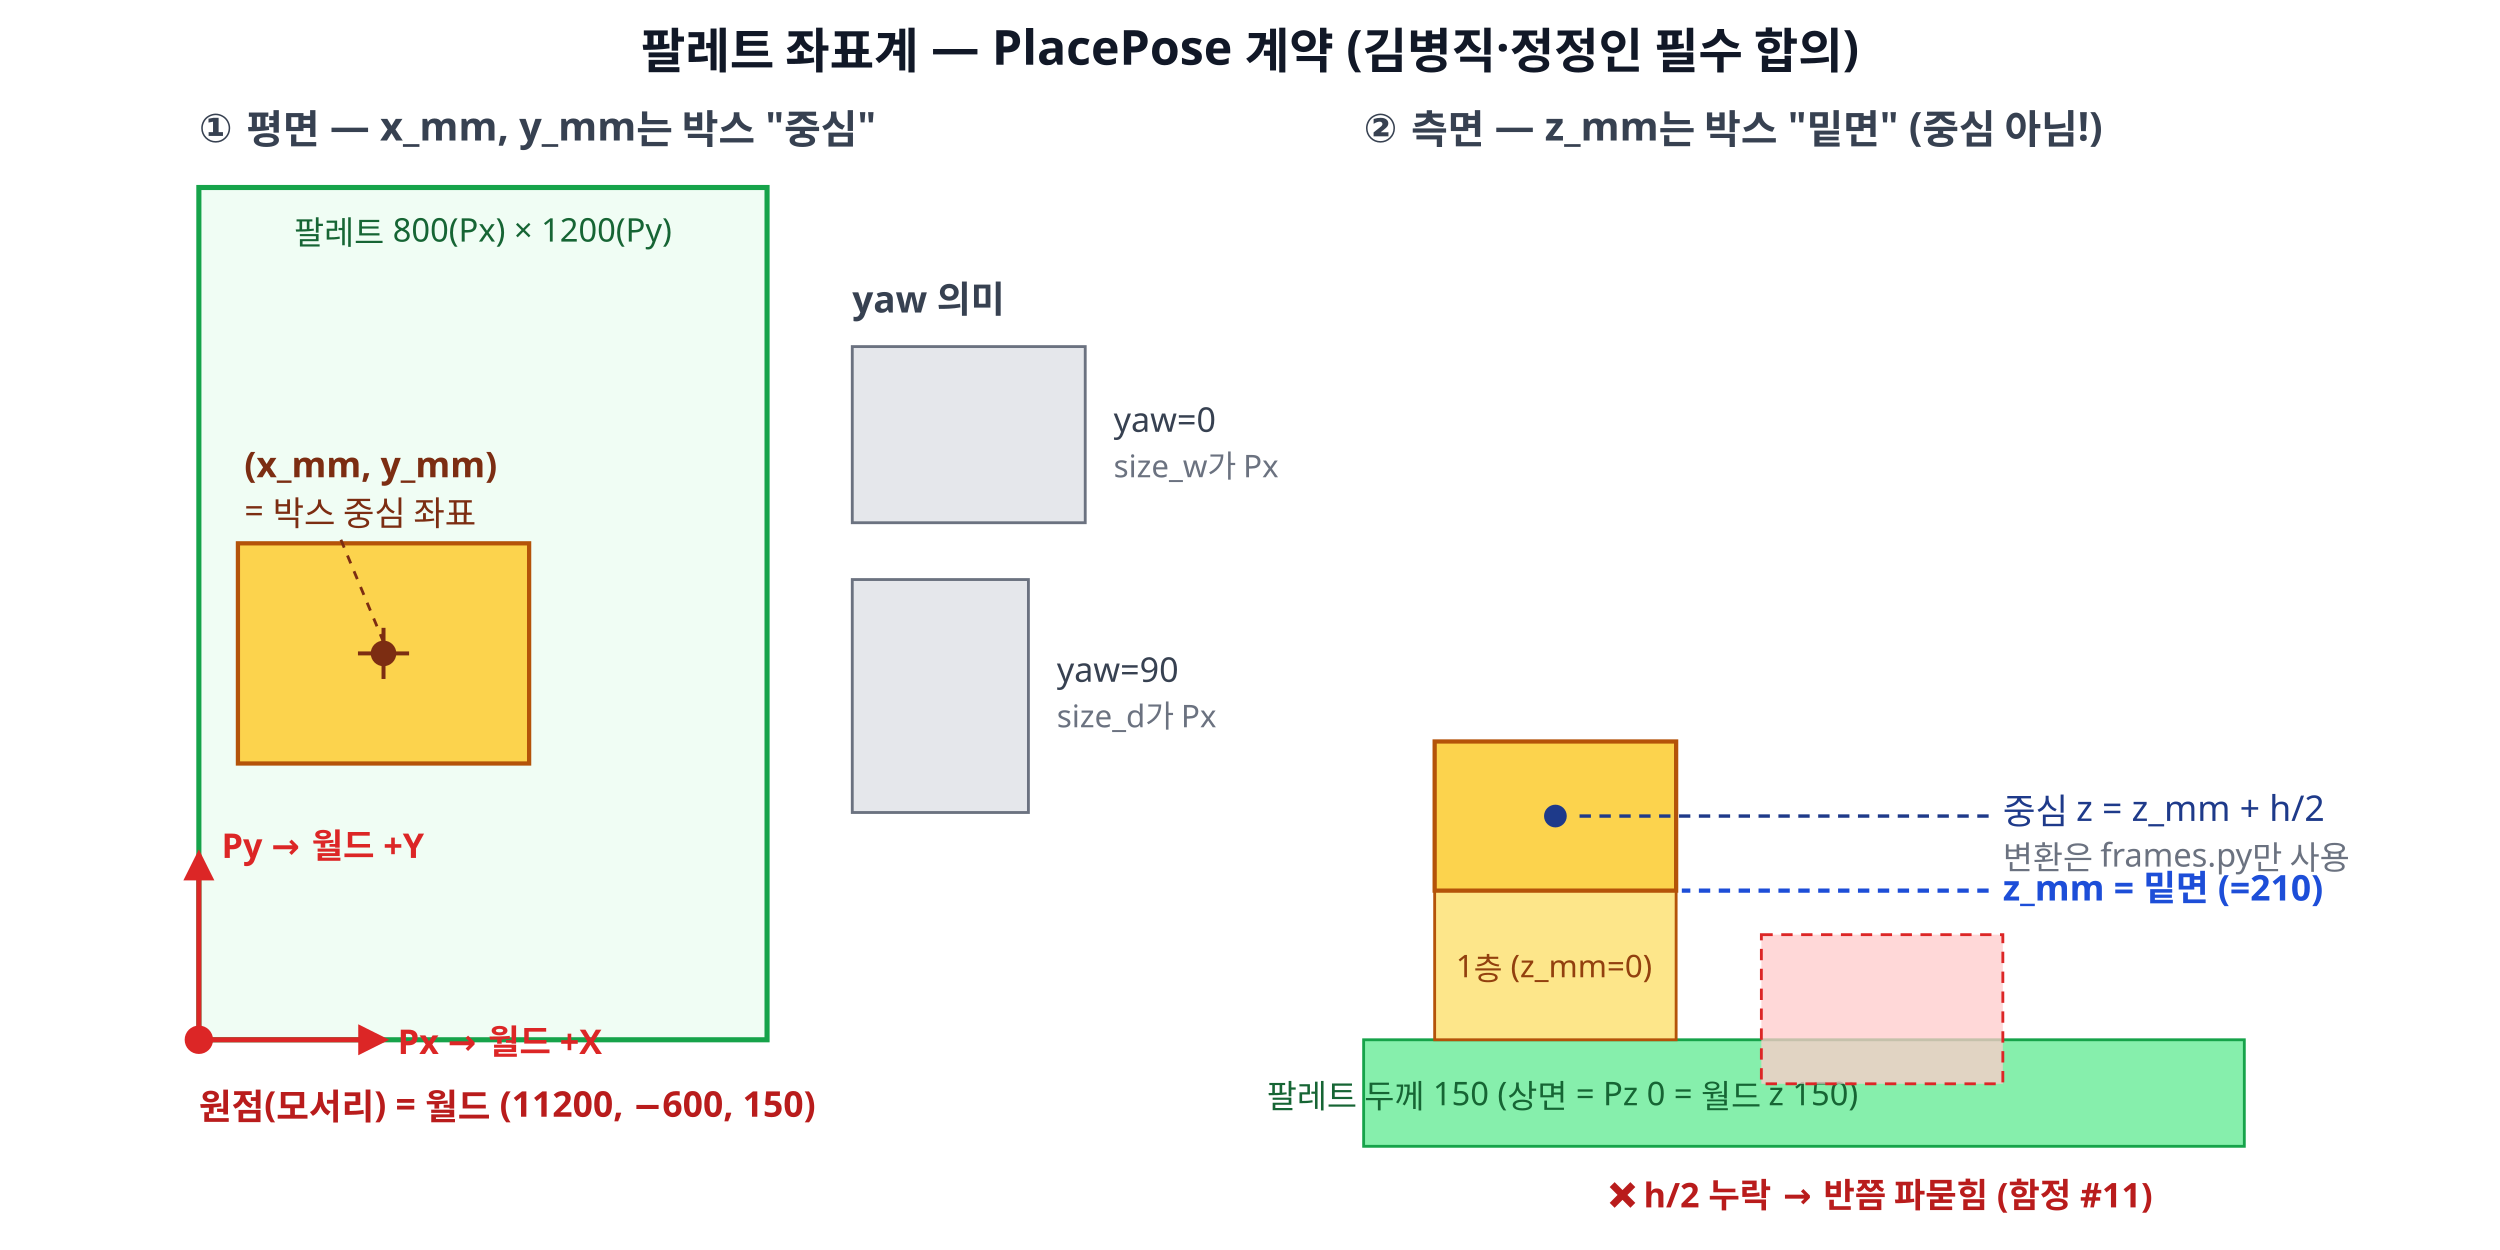
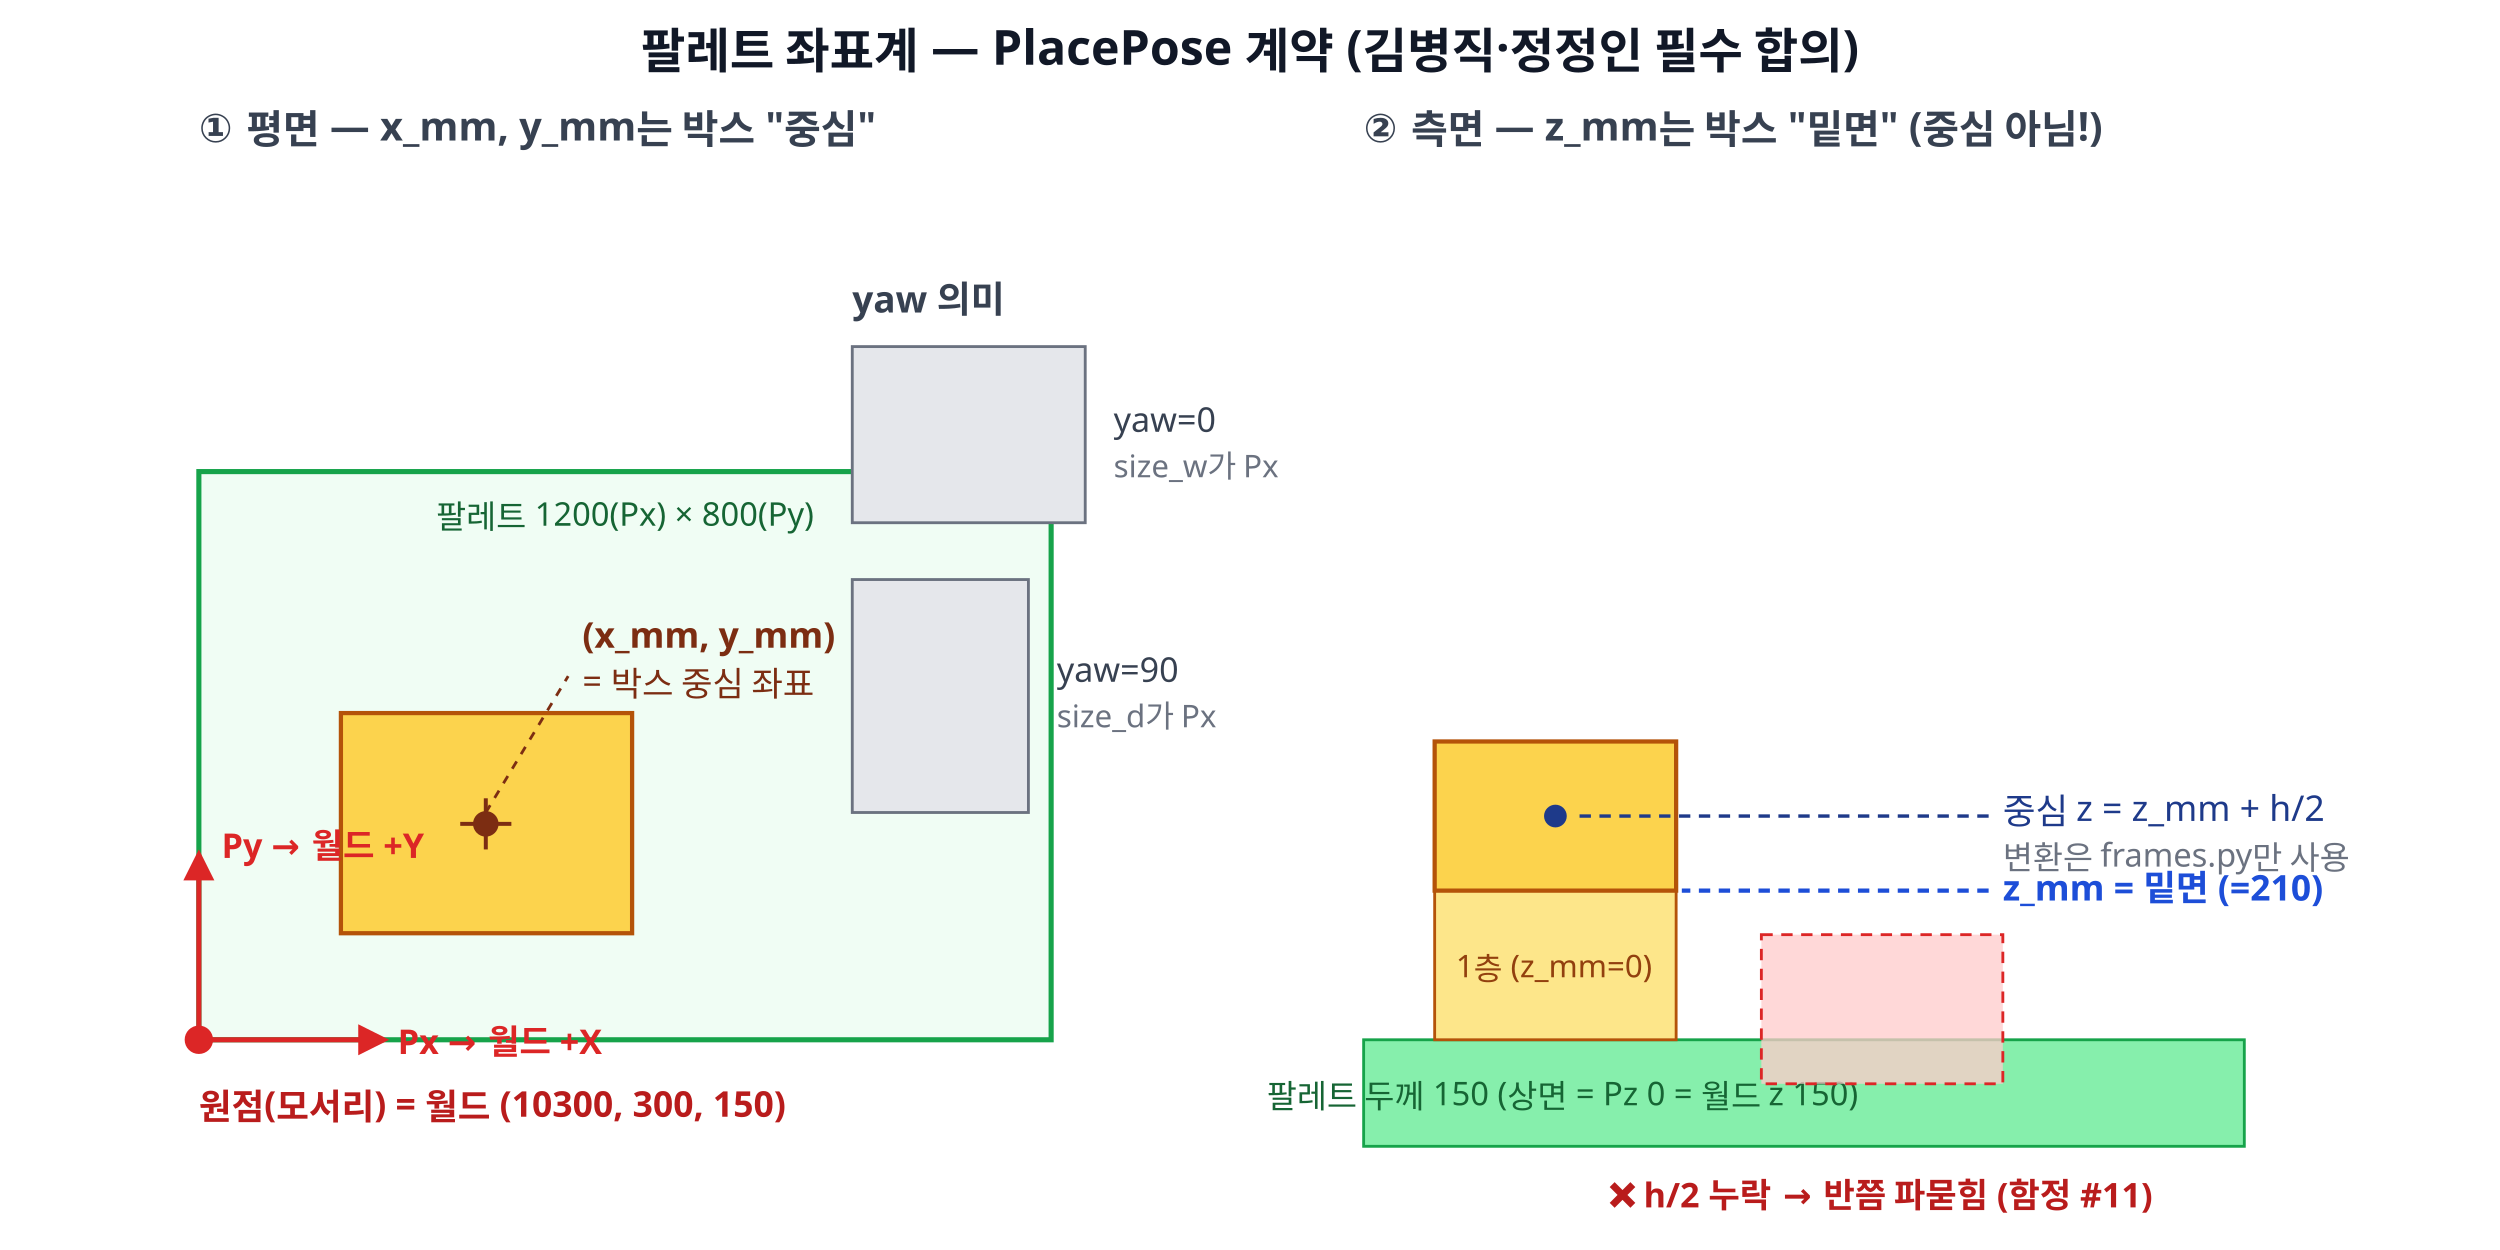
<svg xmlns="http://www.w3.org/2000/svg" viewBox="0 0 880 440" font-family="'Malgun Gothic','Apple SD Gothic Neo',sans-serif">
  <rect width="880" height="440" fill="#ffffff" />
  <text x="440" y="24" text-anchor="middle" font-size="17" font-weight="bold" fill="#111827">팔레트 좌표계 — PlacePose 계약 (김병직·정정인 필수 합의)</text>
  <text x="70" y="50" font-size="14" font-weight="bold" fill="#374151">① 평면 — x_mm, y_mm는 박스 "중심"</text>
-   <rect x="70" y="66" width="200" height="300" fill="#f0fdf4" stroke="#16a34a" stroke-width="1.8" />
-   <text x="170" y="86" text-anchor="middle" font-size="11.5" fill="#166534">팔레트 800(Px) × 1200(Py)</text>
-   <rect x="83.75" y="191.25" width="102.5" height="77.5" fill="#fcd34d" stroke="#b45309" stroke-width="1.5" />
-   <circle cx="135" cy="230" r="4.5" fill="#7c2d12" />
-   <line x1="126" y1="230" x2="144" y2="230" stroke="#7c2d12" stroke-width="1.4" />
-   <line x1="135" y1="221" x2="135" y2="239" stroke="#7c2d12" stroke-width="1.4" />
-   <line x1="135" y1="226" x2="120" y2="190" stroke="#7c2d12" stroke-width="1" stroke-dasharray="3,3" />
-   <text x="86" y="168" font-size="12.5" fill="#7c2d12" font-weight="bold">(x_mm, y_mm)</text>
-   <text x="86" y="184" font-size="12" fill="#7c2d12">= 박스 중심 좌표</text>
+   <rect x="70" y="166" width="300" height="200" fill="#f0fdf4" stroke="#16a34a" stroke-width="1.8" />
+   <text x="220" y="186" text-anchor="middle" font-size="11.5" fill="#166534">팔레트 1200(Px) × 800(Py)</text>
+   <rect x="120" y="251" width="102.5" height="77.5" fill="#fcd34d" stroke="#b45309" stroke-width="1.5" />
+   <circle cx="171" cy="290" r="4.5" fill="#7c2d12" />
+   <line x1="162" y1="290" x2="180" y2="290" stroke="#7c2d12" stroke-width="1.4" />
+   <line x1="171" y1="281" x2="171" y2="299" stroke="#7c2d12" stroke-width="1.4" />
+   <line x1="171" y1="286" x2="200" y2="238" stroke="#7c2d12" stroke-width="1" stroke-dasharray="3,3" />
+   <text x="205" y="228" font-size="12.5" fill="#7c2d12" font-weight="bold">(x_mm, y_mm)</text>
+   <text x="205" y="244" font-size="12" fill="#7c2d12">= 박스 중심 좌표</text>
  <circle cx="70" cy="366" r="5" fill="#dc2626" />
-   <text x="70" y="394" font-size="12.5" fill="#b91c1c" font-weight="bold">원점(모서리) = 월드 (11200, −600, 150)</text>
+   <text x="70" y="394" font-size="12.5" fill="#b91c1c" font-weight="bold">원점(모서리) = 월드 (10300, 300, 150)</text>
  <g stroke="#dc2626" stroke-width="1.8" fill="#dc2626">
    <line x1="70" y1="366" x2="135" y2="366" />
    <polygon points="135,366 127,362 127,370" />
    <line x1="70" y1="366" x2="70" y2="301" />
    <polygon points="70,301 66,309 74,309" />
  </g>
  <text x="140" y="371" font-size="12" fill="#dc2626" font-weight="bold">Px → 월드 +X</text>
  <text x="78" y="302" font-size="12" fill="#dc2626" font-weight="bold">Py → 월드 +Y</text>
  <text x="300" y="110" font-size="13" font-weight="bold" fill="#374151">yaw 의미</text>
  <rect x="300" y="122" width="82" height="62" fill="#e5e7eb" stroke="#6b7280" />
  <text x="392" y="152" font-size="12" fill="#374151">yaw=0</text>
  <text x="392" y="168" font-size="11" fill="#6b7280">size_w가 Px</text>
  <rect x="300" y="204" width="62" height="82" fill="#e5e7eb" stroke="#6b7280" />
  <text x="372" y="240" font-size="12" fill="#374151">yaw=90</text>
  <text x="372" y="256" font-size="11" fill="#6b7280">size_d가 Px</text>
  <text x="480" y="50" font-size="14" font-weight="bold" fill="#374151">② 측면 — z_mm는 박스 "밑면" (중심 아님!)</text>
  <rect x="480" y="366" width="310" height="37.5" fill="#86efac" stroke="#16a34a" />
  <text x="550" y="390" text-anchor="middle" font-size="11.5" fill="#166534">팔레트 두께 150 (상면 = Pz 0 = 월드 z 150)</text>
  <rect x="505" y="313.5" width="85" height="52.5" fill="#fde68a" stroke="#b45309" />
  <text x="547" y="344" text-anchor="middle" font-size="11" fill="#92400e">1층 (z_mm=0)</text>
  <rect x="505" y="261" width="85" height="52.5" fill="#fcd34d" stroke="#b45309" stroke-width="1.5" />
  <line x1="700" y1="313.5" x2="592" y2="313.5" stroke="#1d4ed8" stroke-width="1.5" stroke-dasharray="4,3" />
  <text x="705" y="317" font-size="12.5" fill="#1d4ed8" font-weight="bold">z_mm = 밑면 (=210)</text>
  <circle cx="547.5" cy="287.25" r="4" fill="#1e3a8a" />
  <line x1="700" y1="287.25" x2="553" y2="287.25" stroke="#1e3a8a" stroke-width="1.2" stroke-dasharray="4,3" />
  <text x="705" y="290" font-size="12.5" fill="#1e3a8a">중심 z = z_mm + h/2</text>
  <text x="705" y="306" font-size="11.5" fill="#6b7280">변환은 frames.py만 사용</text>
  <rect x="620" y="329" width="85" height="52.5" fill="#fecaca" fill-opacity="0.75" stroke="#dc2626" stroke-dasharray="4,3" />
  <text x="662" y="425" text-anchor="middle" font-size="12" fill="#b91c1c" font-weight="bold">❌ h/2 누락 → 반쯤 파묻힘 (함정 #11)</text>
</svg>
